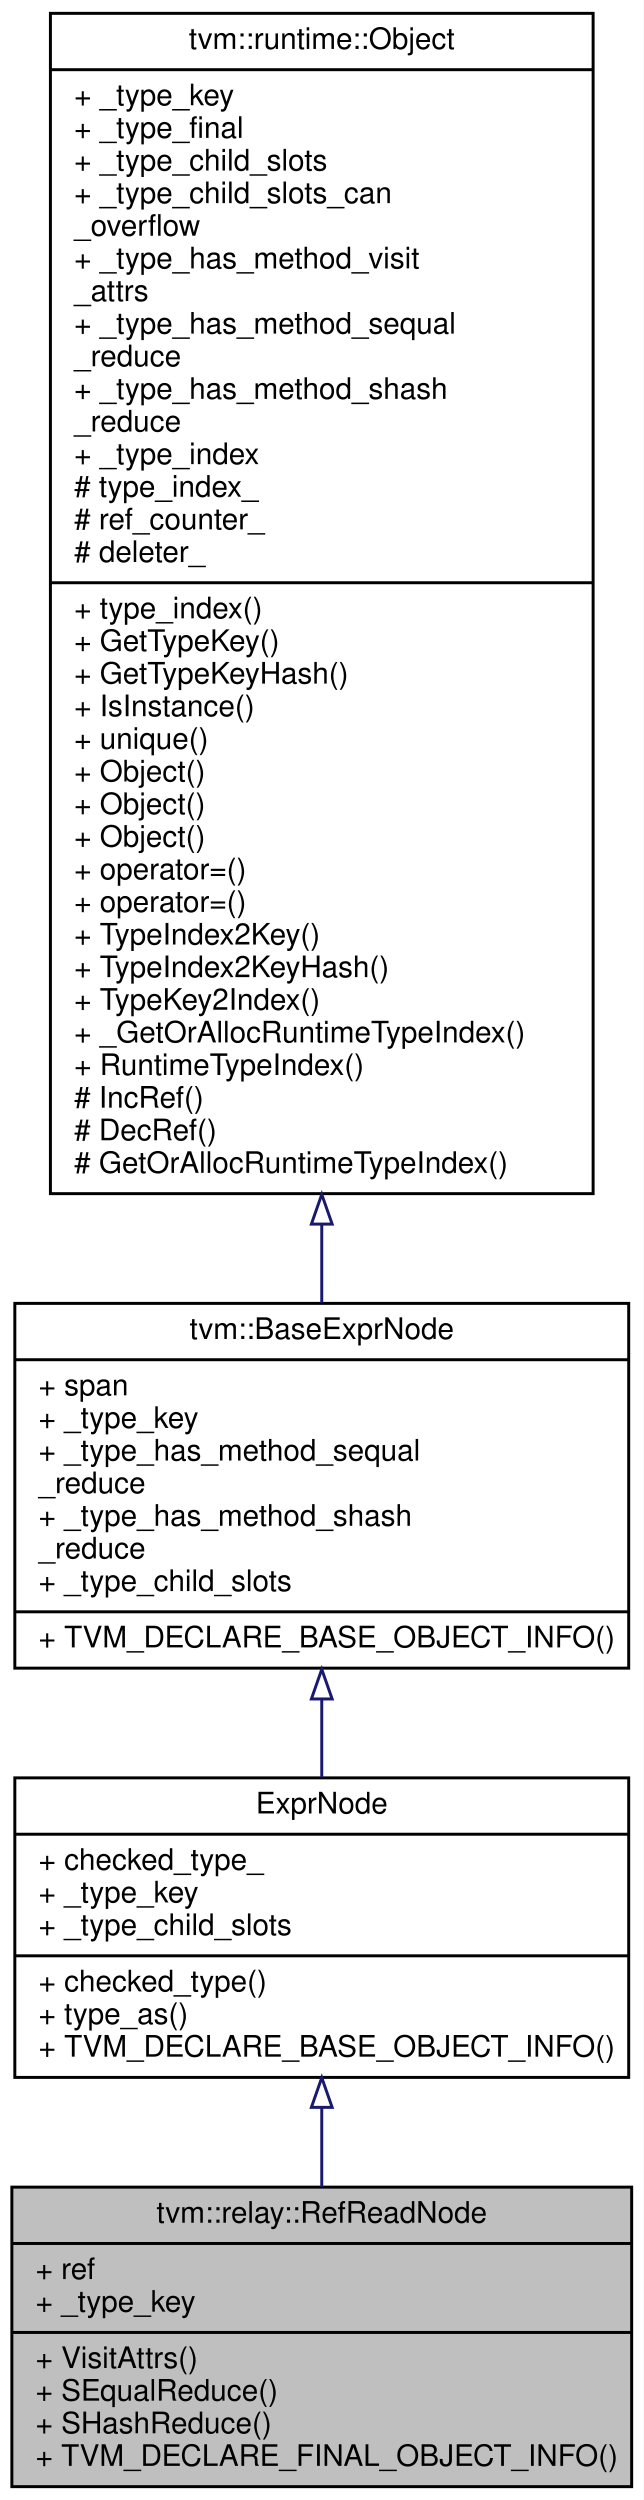
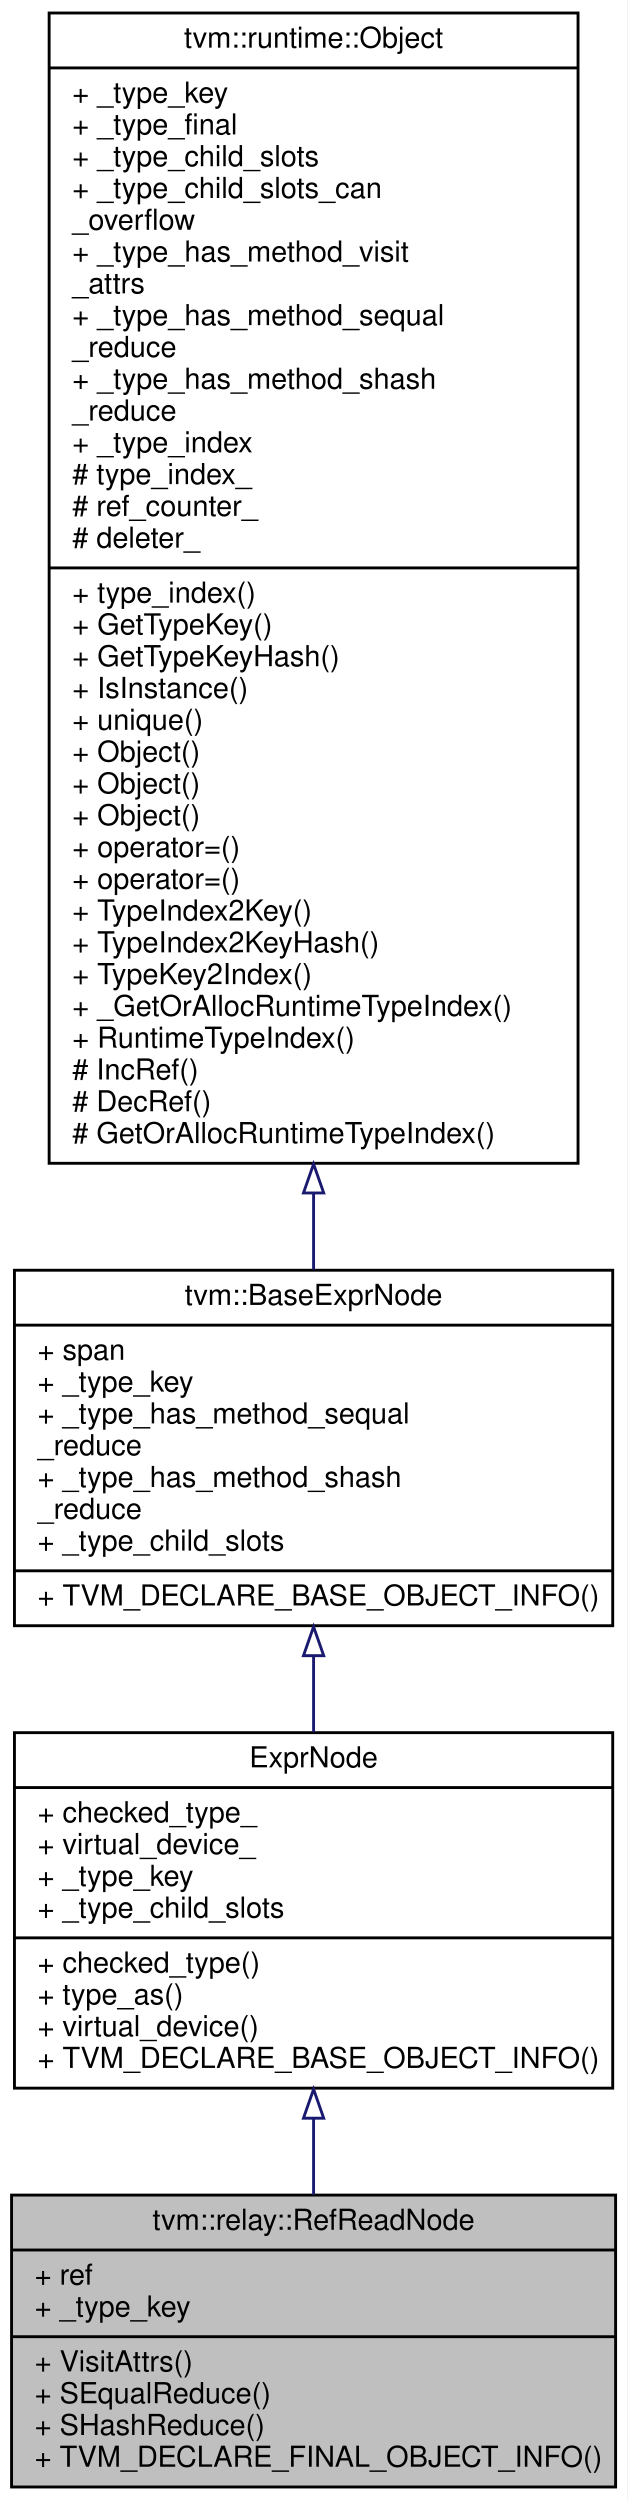
- <svg xmlns="http://www.w3.org/2000/svg" xmlns:xlink="http://www.w3.org/1999/xlink" width="217pt" height="843pt" viewBox="0.00 0.00 217.00 843.00">
-   <g id="graph0" class="graph" transform="scale(1 1) rotate(0) translate(4 839)">
-     <polygon fill="#ffffff" stroke="transparent" points="-4,4 -4,-839 213,-839 213,4 -4,4" />
+ <svg xmlns="http://www.w3.org/2000/svg" xmlns:xlink="http://www.w3.org/1999/xlink" width="217pt" height="865pt" viewBox="0.00 0.00 217.00 865.00">
+   <g id="graph0" class="graph" transform="scale(1 1) rotate(0) translate(4 861)">
+     <polygon fill="#ffffff" stroke="transparent" points="-4,4 -4,-861 213,-861 213,4 -4,4" />
    <g id="node1" class="node">
      <polygon fill="#bfbfbf" stroke="#000000" points="0,-.5 0,-101.5 209,-101.5 209,-.5 0,-.5" />
      <text text-anchor="middle" x="104.5" y="-89.5" font-family="Helvetica,sans-Serif" font-size="10.00" fill="#000000">tvm::relay::RefReadNode</text>
      <polyline fill="none" stroke="#000000" points="0,-82.5 209,-82.5 " />
      <text text-anchor="start" x="8" y="-70.5" font-family="Helvetica,sans-Serif" font-size="10.00" fill="#000000">+ ref</text>
      <text text-anchor="start" x="8" y="-59.5" font-family="Helvetica,sans-Serif" font-size="10.00" fill="#000000">+ _type_key</text>
      <polyline fill="none" stroke="#000000" points="0,-52.5 209,-52.5 " />
      <text text-anchor="start" x="8" y="-40.5" font-family="Helvetica,sans-Serif" font-size="10.00" fill="#000000">+ VisitAttrs()</text>
      <text text-anchor="start" x="8" y="-29.5" font-family="Helvetica,sans-Serif" font-size="10.00" fill="#000000">+ SEqualReduce()</text>
      <text text-anchor="start" x="8" y="-18.5" font-family="Helvetica,sans-Serif" font-size="10.00" fill="#000000">+ SHashReduce()</text>
      <text text-anchor="start" x="8" y="-7.5" font-family="Helvetica,sans-Serif" font-size="10.00" fill="#000000">+ TVM_DECLARE_FINAL_OBJECT_INFO()</text>
    </g>
    <g id="node2" class="node">
      <g id="a_node2">
        <a xlink:href="classtvm_1_1RelayExprNode.html" target="_top" xlink:title="Base node of all non-primitive expressions. ">
-           <polygon fill="#ffffff" stroke="#000000" points="1,-138.5 1,-239.5 208,-239.5 208,-138.5 1,-138.5" />
-           <text text-anchor="middle" x="104.5" y="-227.5" font-family="Helvetica,sans-Serif" font-size="10.00" fill="#000000">ExprNode</text>
-           <polyline fill="none" stroke="#000000" points="1,-220.5 208,-220.5 " />
-           <text text-anchor="start" x="9" y="-208.5" font-family="Helvetica,sans-Serif" font-size="10.00" fill="#000000">+ checked_type_</text>
-           <text text-anchor="start" x="9" y="-197.5" font-family="Helvetica,sans-Serif" font-size="10.00" fill="#000000">+ _type_key</text>
-           <text text-anchor="start" x="9" y="-186.5" font-family="Helvetica,sans-Serif" font-size="10.00" fill="#000000">+ _type_child_slots</text>
-           <polyline fill="none" stroke="#000000" points="1,-179.5 208,-179.5 " />
-           <text text-anchor="start" x="9" y="-167.5" font-family="Helvetica,sans-Serif" font-size="10.00" fill="#000000">+ checked_type()</text>
-           <text text-anchor="start" x="9" y="-156.5" font-family="Helvetica,sans-Serif" font-size="10.00" fill="#000000">+ type_as()</text>
+           <polygon fill="#ffffff" stroke="#000000" points="1,-138.5 1,-261.5 208,-261.5 208,-138.5 1,-138.5" />
+           <text text-anchor="middle" x="104.5" y="-249.5" font-family="Helvetica,sans-Serif" font-size="10.00" fill="#000000">ExprNode</text>
+           <polyline fill="none" stroke="#000000" points="1,-242.5 208,-242.5 " />
+           <text text-anchor="start" x="9" y="-230.5" font-family="Helvetica,sans-Serif" font-size="10.00" fill="#000000">+ checked_type_</text>
+           <text text-anchor="start" x="9" y="-219.5" font-family="Helvetica,sans-Serif" font-size="10.00" fill="#000000">+ virtual_device_</text>
+           <text text-anchor="start" x="9" y="-208.5" font-family="Helvetica,sans-Serif" font-size="10.00" fill="#000000">+ _type_key</text>
+           <text text-anchor="start" x="9" y="-197.5" font-family="Helvetica,sans-Serif" font-size="10.00" fill="#000000">+ _type_child_slots</text>
+           <polyline fill="none" stroke="#000000" points="1,-190.5 208,-190.5 " />
+           <text text-anchor="start" x="9" y="-178.5" font-family="Helvetica,sans-Serif" font-size="10.00" fill="#000000">+ checked_type()</text>
+           <text text-anchor="start" x="9" y="-167.5" font-family="Helvetica,sans-Serif" font-size="10.00" fill="#000000">+ type_as()</text>
+           <text text-anchor="start" x="9" y="-156.5" font-family="Helvetica,sans-Serif" font-size="10.00" fill="#000000">+ virtual_device()</text>
          <text text-anchor="start" x="9" y="-145.5" font-family="Helvetica,sans-Serif" font-size="10.00" fill="#000000">+ TVM_DECLARE_BASE_OBJECT_INFO()</text>
        </a>
      </g>
    </g>
    <g id="edge1" class="edge">
-       <path fill="none" stroke="#191970" d="M104.5,-128.118C104.5,-119.26 104.5,-110.221 104.5,-101.596" />
-       <polygon fill="none" stroke="#191970" points="101,-128.398 104.5,-138.398 108,-128.398 101,-128.398" />
+       <path fill="none" stroke="#191970" d="M104.5,-128.06C104.5,-119.119 104.5,-110.13 104.5,-101.607" />
+       <polygon fill="none" stroke="#191970" points="101,-128.105 104.5,-138.105 108,-128.105 101,-128.105" />
    </g>
    <g id="node3" class="node">
      <g id="a_node3">
        <a xlink:href="classtvm_1_1BaseExprNode.html" target="_top" xlink:title="Base type of all the expressions. ">
-           <polygon fill="#ffffff" stroke="#000000" points="1,-276.5 1,-399.5 208,-399.5 208,-276.5 1,-276.5" />
-           <text text-anchor="middle" x="104.5" y="-387.5" font-family="Helvetica,sans-Serif" font-size="10.00" fill="#000000">tvm::BaseExprNode</text>
-           <polyline fill="none" stroke="#000000" points="1,-380.5 208,-380.5 " />
-           <text text-anchor="start" x="9" y="-368.5" font-family="Helvetica,sans-Serif" font-size="10.00" fill="#000000">+ span</text>
-           <text text-anchor="start" x="9" y="-357.5" font-family="Helvetica,sans-Serif" font-size="10.00" fill="#000000">+ _type_key</text>
-           <text text-anchor="start" x="9" y="-346.5" font-family="Helvetica,sans-Serif" font-size="10.00" fill="#000000">+ _type_has_method_sequal</text>
+           <polygon fill="#ffffff" stroke="#000000" points="1,-298.5 1,-421.5 208,-421.5 208,-298.5 1,-298.5" />
+           <text text-anchor="middle" x="104.5" y="-409.5" font-family="Helvetica,sans-Serif" font-size="10.00" fill="#000000">tvm::BaseExprNode</text>
+           <polyline fill="none" stroke="#000000" points="1,-402.5 208,-402.5 " />
+           <text text-anchor="start" x="9" y="-390.5" font-family="Helvetica,sans-Serif" font-size="10.00" fill="#000000">+ span</text>
+           <text text-anchor="start" x="9" y="-379.5" font-family="Helvetica,sans-Serif" font-size="10.00" fill="#000000">+ _type_key</text>
+           <text text-anchor="start" x="9" y="-368.5" font-family="Helvetica,sans-Serif" font-size="10.00" fill="#000000">+ _type_has_method_sequal</text>
+           <text text-anchor="start" x="9" y="-357.5" font-family="Helvetica,sans-Serif" font-size="10.00" fill="#000000">_reduce</text>
+           <text text-anchor="start" x="9" y="-346.5" font-family="Helvetica,sans-Serif" font-size="10.00" fill="#000000">+ _type_has_method_shash</text>
          <text text-anchor="start" x="9" y="-335.5" font-family="Helvetica,sans-Serif" font-size="10.00" fill="#000000">_reduce</text>
-           <text text-anchor="start" x="9" y="-324.5" font-family="Helvetica,sans-Serif" font-size="10.00" fill="#000000">+ _type_has_method_shash</text>
-           <text text-anchor="start" x="9" y="-313.5" font-family="Helvetica,sans-Serif" font-size="10.00" fill="#000000">_reduce</text>
-           <text text-anchor="start" x="9" y="-302.5" font-family="Helvetica,sans-Serif" font-size="10.00" fill="#000000">+ _type_child_slots</text>
-           <polyline fill="none" stroke="#000000" points="1,-295.5 208,-295.5 " />
-           <text text-anchor="start" x="9" y="-283.5" font-family="Helvetica,sans-Serif" font-size="10.00" fill="#000000">+ TVM_DECLARE_BASE_OBJECT_INFO()</text>
+           <text text-anchor="start" x="9" y="-324.5" font-family="Helvetica,sans-Serif" font-size="10.00" fill="#000000">+ _type_child_slots</text>
+           <polyline fill="none" stroke="#000000" points="1,-317.5 208,-317.5 " />
+           <text text-anchor="start" x="9" y="-305.5" font-family="Helvetica,sans-Serif" font-size="10.00" fill="#000000">+ TVM_DECLARE_BASE_OBJECT_INFO()</text>
        </a>
      </g>
    </g>
    <g id="edge2" class="edge">
-       <path fill="none" stroke="#191970" d="M104.5,-266.06C104.5,-257.119 104.5,-248.13 104.5,-239.607" />
-       <polygon fill="none" stroke="#191970" points="101,-266.105 104.5,-276.105 108,-266.105 101,-266.105" />
+       <path fill="none" stroke="#191970" d="M104.5,-287.939C104.5,-279.178 104.5,-270.288 104.5,-261.696" />
+       <polygon fill="none" stroke="#191970" points="101,-288.14 104.5,-298.14 108,-288.14 101,-288.14" />
    </g>
    <g id="node4" class="node">
      <g id="a_node4">
        <a xlink:href="classtvm_1_1runtime_1_1Object.html" target="_top" xlink:title="base class of all object containers. ">
-           <polygon fill="#ffffff" stroke="#000000" points="13,-436.5 13,-834.5 196,-834.5 196,-436.5 13,-436.5" />
-           <text text-anchor="middle" x="104.5" y="-822.5" font-family="Helvetica,sans-Serif" font-size="10.00" fill="#000000">tvm::runtime::Object</text>
-           <polyline fill="none" stroke="#000000" points="13,-815.5 196,-815.5 " />
-           <text text-anchor="start" x="21" y="-803.5" font-family="Helvetica,sans-Serif" font-size="10.00" fill="#000000">+ _type_key</text>
-           <text text-anchor="start" x="21" y="-792.5" font-family="Helvetica,sans-Serif" font-size="10.00" fill="#000000">+ _type_final</text>
-           <text text-anchor="start" x="21" y="-781.5" font-family="Helvetica,sans-Serif" font-size="10.00" fill="#000000">+ _type_child_slots</text>
-           <text text-anchor="start" x="21" y="-770.5" font-family="Helvetica,sans-Serif" font-size="10.00" fill="#000000">+ _type_child_slots_can</text>
-           <text text-anchor="start" x="21" y="-759.5" font-family="Helvetica,sans-Serif" font-size="10.00" fill="#000000">_overflow</text>
-           <text text-anchor="start" x="21" y="-748.5" font-family="Helvetica,sans-Serif" font-size="10.00" fill="#000000">+ _type_has_method_visit</text>
-           <text text-anchor="start" x="21" y="-737.5" font-family="Helvetica,sans-Serif" font-size="10.00" fill="#000000">_attrs</text>
-           <text text-anchor="start" x="21" y="-726.5" font-family="Helvetica,sans-Serif" font-size="10.00" fill="#000000">+ _type_has_method_sequal</text>
+           <polygon fill="#ffffff" stroke="#000000" points="13,-458.5 13,-856.5 196,-856.5 196,-458.5 13,-458.5" />
+           <text text-anchor="middle" x="104.5" y="-844.5" font-family="Helvetica,sans-Serif" font-size="10.00" fill="#000000">tvm::runtime::Object</text>
+           <polyline fill="none" stroke="#000000" points="13,-837.5 196,-837.5 " />
+           <text text-anchor="start" x="21" y="-825.5" font-family="Helvetica,sans-Serif" font-size="10.00" fill="#000000">+ _type_key</text>
+           <text text-anchor="start" x="21" y="-814.5" font-family="Helvetica,sans-Serif" font-size="10.00" fill="#000000">+ _type_final</text>
+           <text text-anchor="start" x="21" y="-803.5" font-family="Helvetica,sans-Serif" font-size="10.00" fill="#000000">+ _type_child_slots</text>
+           <text text-anchor="start" x="21" y="-792.5" font-family="Helvetica,sans-Serif" font-size="10.00" fill="#000000">+ _type_child_slots_can</text>
+           <text text-anchor="start" x="21" y="-781.5" font-family="Helvetica,sans-Serif" font-size="10.00" fill="#000000">_overflow</text>
+           <text text-anchor="start" x="21" y="-770.5" font-family="Helvetica,sans-Serif" font-size="10.00" fill="#000000">+ _type_has_method_visit</text>
+           <text text-anchor="start" x="21" y="-759.5" font-family="Helvetica,sans-Serif" font-size="10.00" fill="#000000">_attrs</text>
+           <text text-anchor="start" x="21" y="-748.5" font-family="Helvetica,sans-Serif" font-size="10.00" fill="#000000">+ _type_has_method_sequal</text>
+           <text text-anchor="start" x="21" y="-737.5" font-family="Helvetica,sans-Serif" font-size="10.00" fill="#000000">_reduce</text>
+           <text text-anchor="start" x="21" y="-726.5" font-family="Helvetica,sans-Serif" font-size="10.00" fill="#000000">+ _type_has_method_shash</text>
          <text text-anchor="start" x="21" y="-715.5" font-family="Helvetica,sans-Serif" font-size="10.00" fill="#000000">_reduce</text>
-           <text text-anchor="start" x="21" y="-704.5" font-family="Helvetica,sans-Serif" font-size="10.00" fill="#000000">+ _type_has_method_shash</text>
-           <text text-anchor="start" x="21" y="-693.5" font-family="Helvetica,sans-Serif" font-size="10.00" fill="#000000">_reduce</text>
-           <text text-anchor="start" x="21" y="-682.5" font-family="Helvetica,sans-Serif" font-size="10.00" fill="#000000">+ _type_index</text>
-           <text text-anchor="start" x="21" y="-671.5" font-family="Helvetica,sans-Serif" font-size="10.00" fill="#000000"># type_index_</text>
-           <text text-anchor="start" x="21" y="-660.5" font-family="Helvetica,sans-Serif" font-size="10.00" fill="#000000"># ref_counter_</text>
-           <text text-anchor="start" x="21" y="-649.5" font-family="Helvetica,sans-Serif" font-size="10.00" fill="#000000"># deleter_</text>
-           <polyline fill="none" stroke="#000000" points="13,-642.5 196,-642.5 " />
-           <text text-anchor="start" x="21" y="-630.5" font-family="Helvetica,sans-Serif" font-size="10.00" fill="#000000">+ type_index()</text>
-           <text text-anchor="start" x="21" y="-619.5" font-family="Helvetica,sans-Serif" font-size="10.00" fill="#000000">+ GetTypeKey()</text>
-           <text text-anchor="start" x="21" y="-608.5" font-family="Helvetica,sans-Serif" font-size="10.00" fill="#000000">+ GetTypeKeyHash()</text>
-           <text text-anchor="start" x="21" y="-597.5" font-family="Helvetica,sans-Serif" font-size="10.00" fill="#000000">+ IsInstance()</text>
-           <text text-anchor="start" x="21" y="-586.5" font-family="Helvetica,sans-Serif" font-size="10.00" fill="#000000">+ unique()</text>
+           <text text-anchor="start" x="21" y="-704.5" font-family="Helvetica,sans-Serif" font-size="10.00" fill="#000000">+ _type_index</text>
+           <text text-anchor="start" x="21" y="-693.5" font-family="Helvetica,sans-Serif" font-size="10.00" fill="#000000"># type_index_</text>
+           <text text-anchor="start" x="21" y="-682.5" font-family="Helvetica,sans-Serif" font-size="10.00" fill="#000000"># ref_counter_</text>
+           <text text-anchor="start" x="21" y="-671.5" font-family="Helvetica,sans-Serif" font-size="10.00" fill="#000000"># deleter_</text>
+           <polyline fill="none" stroke="#000000" points="13,-664.5 196,-664.5 " />
+           <text text-anchor="start" x="21" y="-652.5" font-family="Helvetica,sans-Serif" font-size="10.00" fill="#000000">+ type_index()</text>
+           <text text-anchor="start" x="21" y="-641.5" font-family="Helvetica,sans-Serif" font-size="10.00" fill="#000000">+ GetTypeKey()</text>
+           <text text-anchor="start" x="21" y="-630.5" font-family="Helvetica,sans-Serif" font-size="10.00" fill="#000000">+ GetTypeKeyHash()</text>
+           <text text-anchor="start" x="21" y="-619.5" font-family="Helvetica,sans-Serif" font-size="10.00" fill="#000000">+ IsInstance()</text>
+           <text text-anchor="start" x="21" y="-608.5" font-family="Helvetica,sans-Serif" font-size="10.00" fill="#000000">+ unique()</text>
+           <text text-anchor="start" x="21" y="-597.5" font-family="Helvetica,sans-Serif" font-size="10.00" fill="#000000">+ Object()</text>
+           <text text-anchor="start" x="21" y="-586.5" font-family="Helvetica,sans-Serif" font-size="10.00" fill="#000000">+ Object()</text>
          <text text-anchor="start" x="21" y="-575.5" font-family="Helvetica,sans-Serif" font-size="10.00" fill="#000000">+ Object()</text>
-           <text text-anchor="start" x="21" y="-564.5" font-family="Helvetica,sans-Serif" font-size="10.00" fill="#000000">+ Object()</text>
-           <text text-anchor="start" x="21" y="-553.5" font-family="Helvetica,sans-Serif" font-size="10.00" fill="#000000">+ Object()</text>
-           <text text-anchor="start" x="21" y="-542.5" font-family="Helvetica,sans-Serif" font-size="10.00" fill="#000000">+ operator=()</text>
-           <text text-anchor="start" x="21" y="-531.5" font-family="Helvetica,sans-Serif" font-size="10.00" fill="#000000">+ operator=()</text>
-           <text text-anchor="start" x="21" y="-520.5" font-family="Helvetica,sans-Serif" font-size="10.00" fill="#000000">+ TypeIndex2Key()</text>
-           <text text-anchor="start" x="21" y="-509.5" font-family="Helvetica,sans-Serif" font-size="10.00" fill="#000000">+ TypeIndex2KeyHash()</text>
-           <text text-anchor="start" x="21" y="-498.5" font-family="Helvetica,sans-Serif" font-size="10.00" fill="#000000">+ TypeKey2Index()</text>
-           <text text-anchor="start" x="21" y="-487.5" font-family="Helvetica,sans-Serif" font-size="10.00" fill="#000000">+ _GetOrAllocRuntimeTypeIndex()</text>
-           <text text-anchor="start" x="21" y="-476.5" font-family="Helvetica,sans-Serif" font-size="10.00" fill="#000000">+ RuntimeTypeIndex()</text>
-           <text text-anchor="start" x="21" y="-465.5" font-family="Helvetica,sans-Serif" font-size="10.00" fill="#000000"># IncRef()</text>
-           <text text-anchor="start" x="21" y="-454.5" font-family="Helvetica,sans-Serif" font-size="10.00" fill="#000000"># DecRef()</text>
-           <text text-anchor="start" x="21" y="-443.5" font-family="Helvetica,sans-Serif" font-size="10.00" fill="#000000"># GetOrAllocRuntimeTypeIndex()</text>
+           <text text-anchor="start" x="21" y="-564.5" font-family="Helvetica,sans-Serif" font-size="10.00" fill="#000000">+ operator=()</text>
+           <text text-anchor="start" x="21" y="-553.5" font-family="Helvetica,sans-Serif" font-size="10.00" fill="#000000">+ operator=()</text>
+           <text text-anchor="start" x="21" y="-542.5" font-family="Helvetica,sans-Serif" font-size="10.00" fill="#000000">+ TypeIndex2Key()</text>
+           <text text-anchor="start" x="21" y="-531.5" font-family="Helvetica,sans-Serif" font-size="10.00" fill="#000000">+ TypeIndex2KeyHash()</text>
+           <text text-anchor="start" x="21" y="-520.5" font-family="Helvetica,sans-Serif" font-size="10.00" fill="#000000">+ TypeKey2Index()</text>
+           <text text-anchor="start" x="21" y="-509.5" font-family="Helvetica,sans-Serif" font-size="10.00" fill="#000000">+ _GetOrAllocRuntimeTypeIndex()</text>
+           <text text-anchor="start" x="21" y="-498.5" font-family="Helvetica,sans-Serif" font-size="10.00" fill="#000000">+ RuntimeTypeIndex()</text>
+           <text text-anchor="start" x="21" y="-487.5" font-family="Helvetica,sans-Serif" font-size="10.00" fill="#000000"># IncRef()</text>
+           <text text-anchor="start" x="21" y="-476.5" font-family="Helvetica,sans-Serif" font-size="10.00" fill="#000000"># DecRef()</text>
+           <text text-anchor="start" x="21" y="-465.5" font-family="Helvetica,sans-Serif" font-size="10.00" fill="#000000"># GetOrAllocRuntimeTypeIndex()</text>
        </a>
      </g>
    </g>
    <g id="edge3" class="edge">
-       <path fill="none" stroke="#191970" d="M104.5,-426.077C104.5,-416.843 104.5,-407.985 104.5,-399.685" />
-       <polygon fill="none" stroke="#191970" points="101,-426.237 104.5,-436.237 108,-426.237 101,-426.237" />
+       <path fill="none" stroke="#191970" d="M104.5,-448.077C104.5,-438.843 104.5,-429.985 104.5,-421.685" />
+       <polygon fill="none" stroke="#191970" points="101,-448.237 104.5,-458.237 108,-448.237 101,-448.237" />
    </g>
  </g>
</svg>
